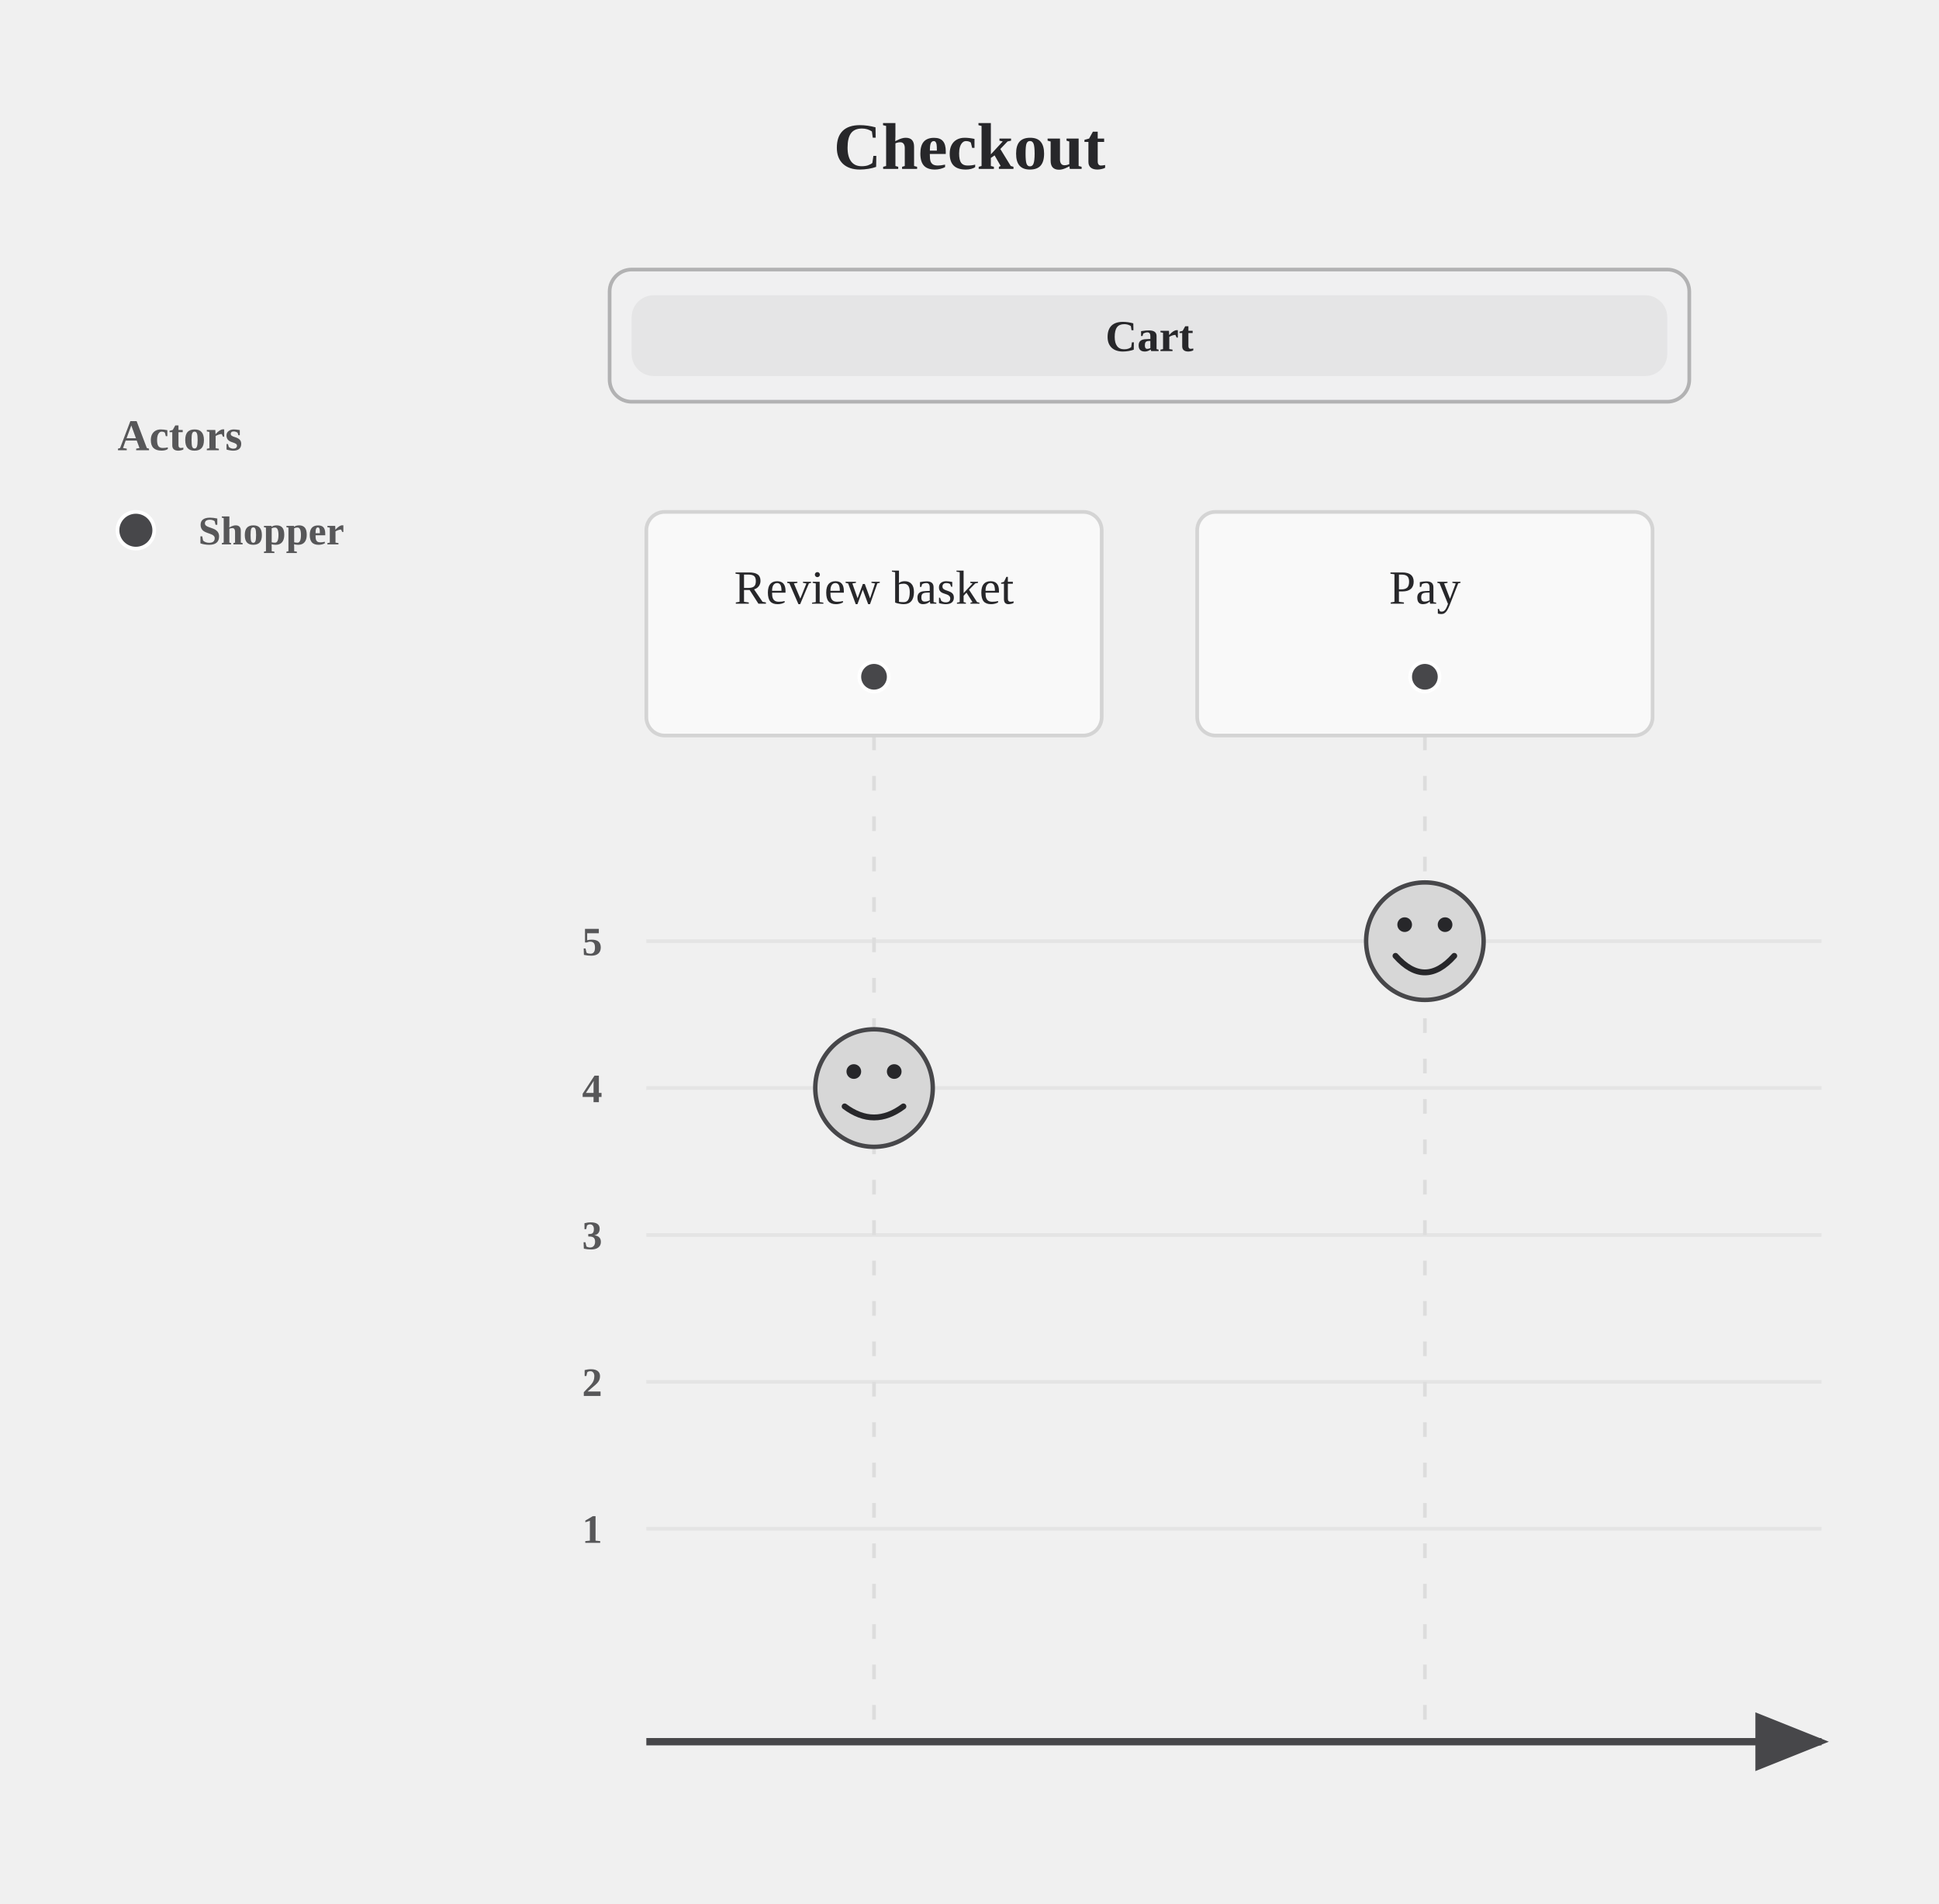
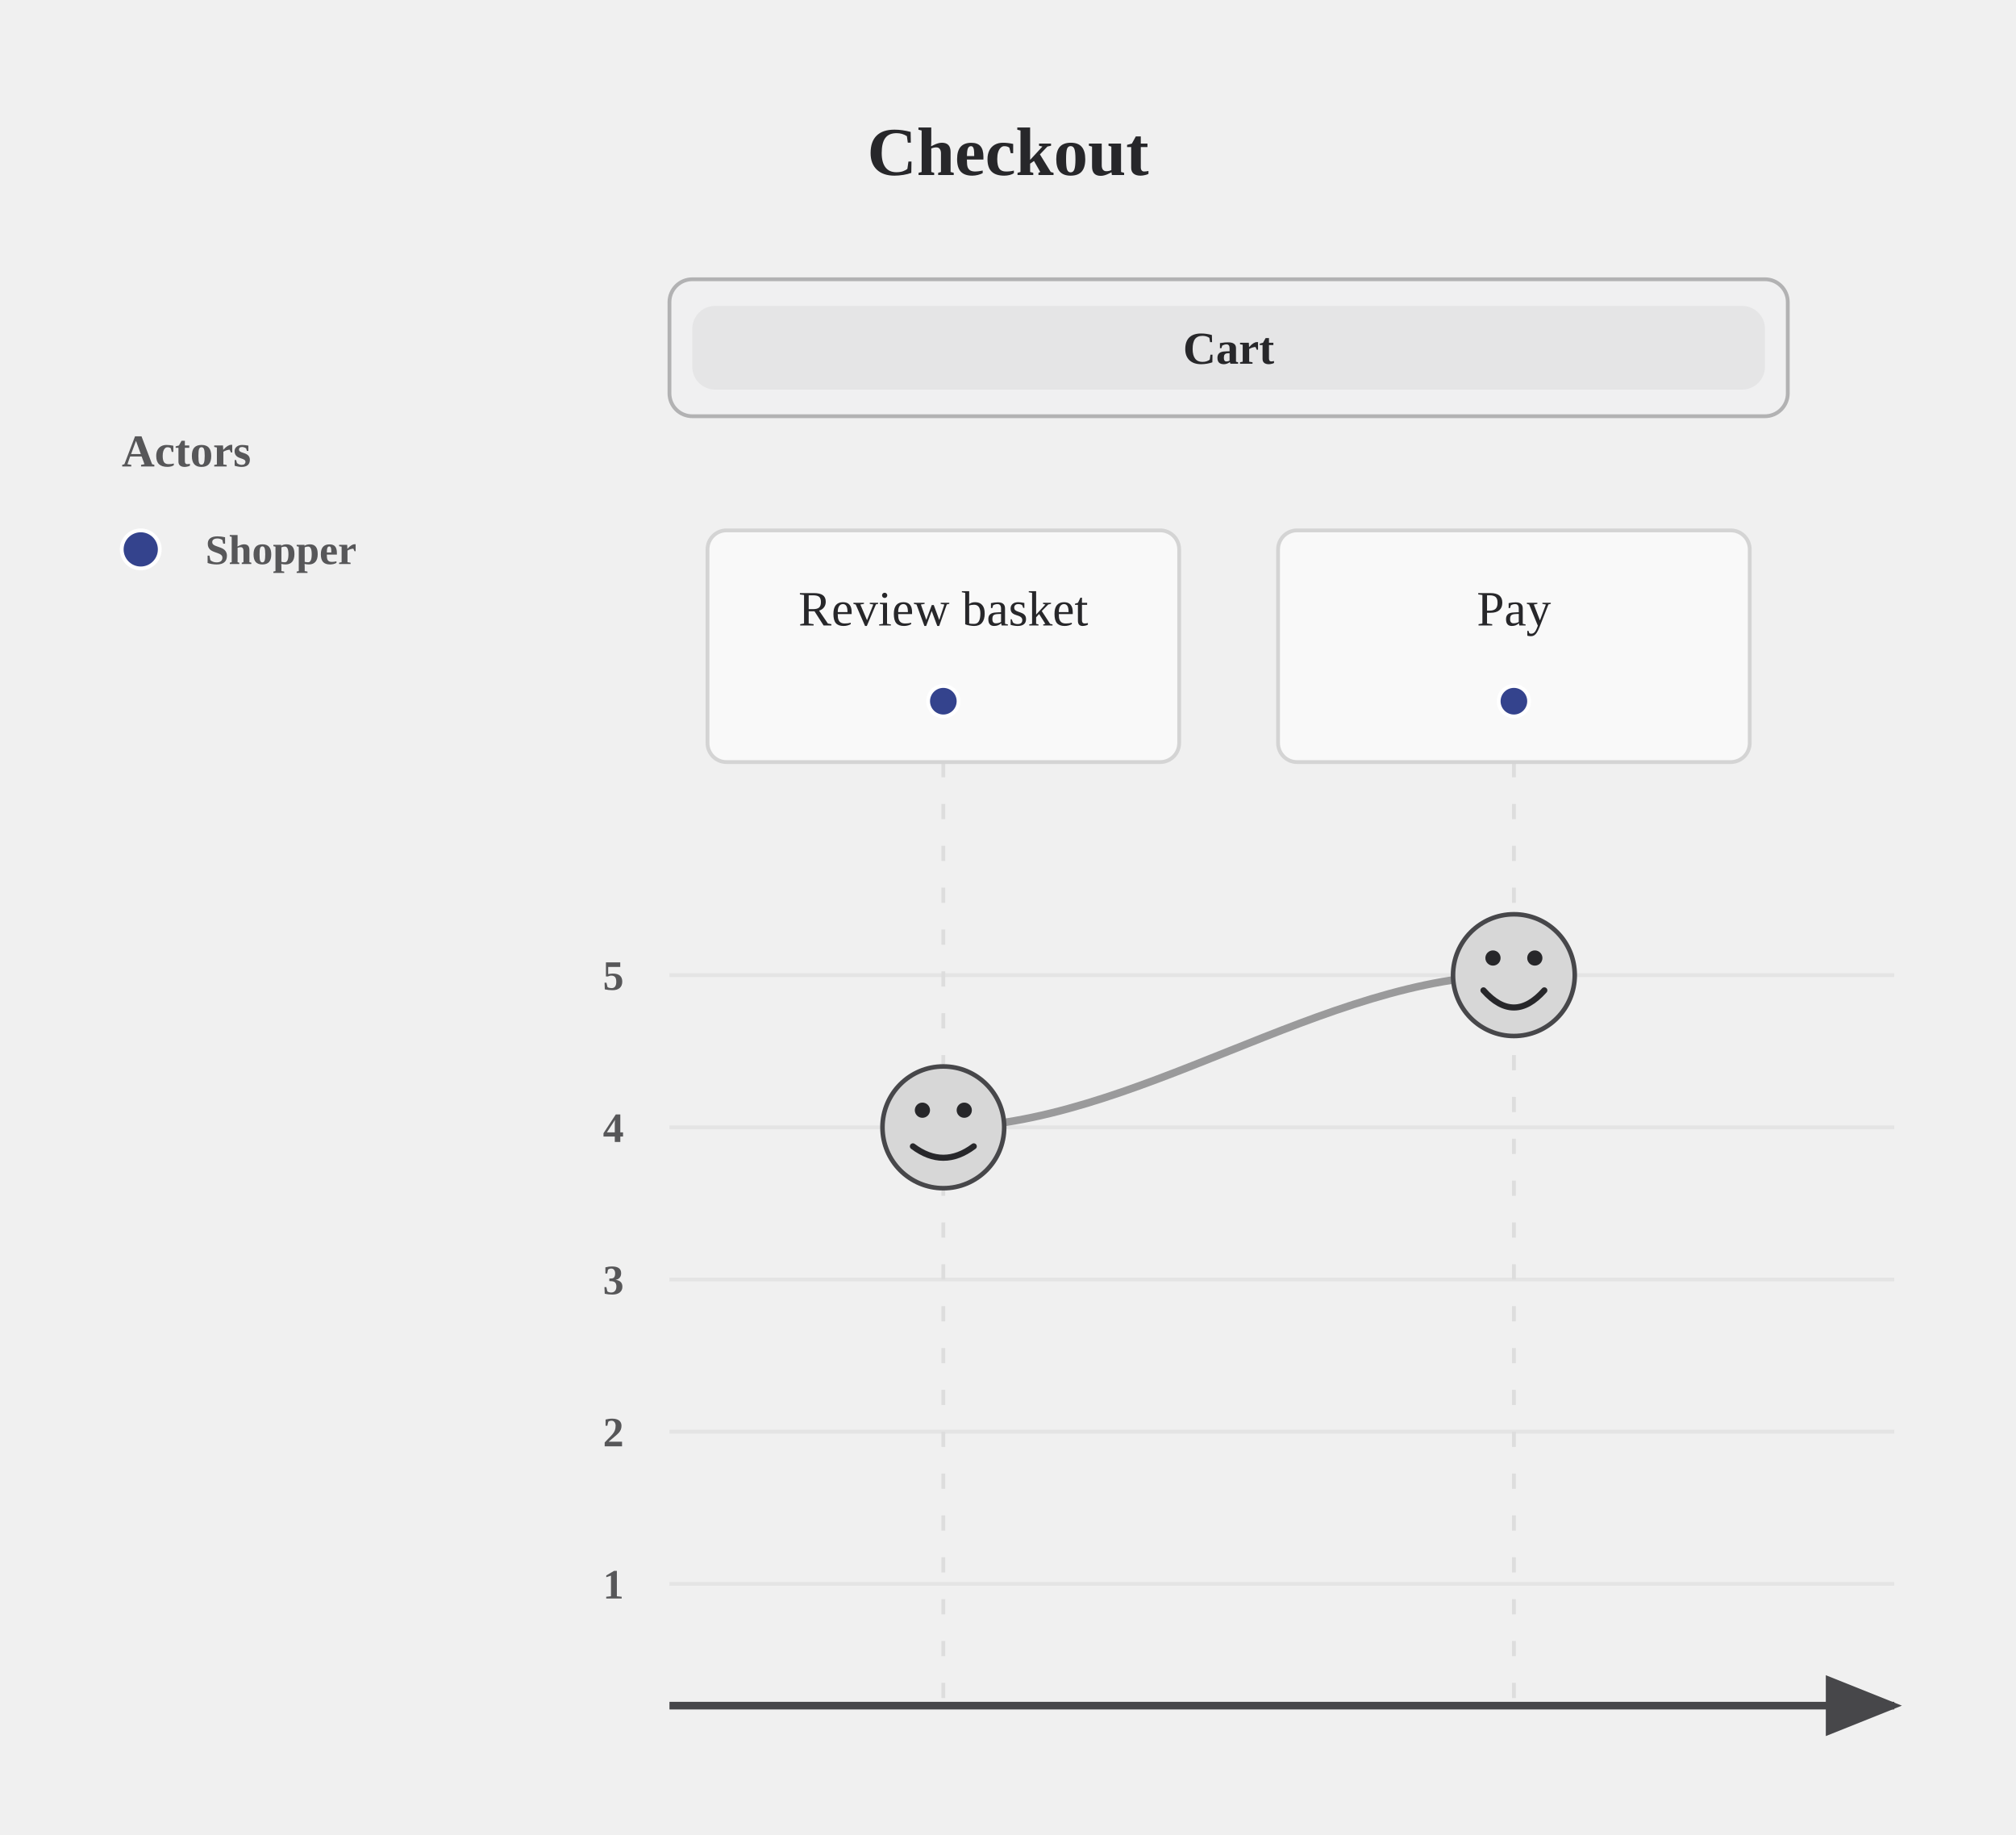
- <svg xmlns="http://www.w3.org/2000/svg" viewBox="0 0 528 518.3" width="528" height="518.3" style="--bg:#FFFFFF;--fg:#27272A;--font:Inter;background:#FFFFFF" role="img" aria-roledescription="user journey" aria-labelledby="char-journey-journey-10gr4c1-title">
+ <svg xmlns="http://www.w3.org/2000/svg" viewBox="0 0 530 482.3" width="530" height="482.3" style="--bg:#FFFFFF;--fg:#27272A;--font:Inter;background:#FFFFFF" role="img" aria-roledescription="user journey" aria-labelledby="char-journey-journey-4ni3mk-title">
  <style>
  text { font-family: var(--font, 'Inter'), system-ui, sans-serif; }
  svg {
    /* Derived from --bg and --fg (overridable via --line, --accent, etc.) */
    --_text:          #27272A;
    --_text-sec:      #575759;
    --_text-muted:    #707072;
    --_text-faint:    #8a8a8c;
    --_line:          #939395;
    --_arrow:         #47474a;
    --_node-fill:     #f9f9f9;
    --_node-stroke:   #d4d4d4;
    --_group-fill:    #FFFFFF;
    --_group-hdr:     #f4f4f4;
    --_inner-stroke:  #e5e5e5;
    --_key-badge:     #e9e9ea;
  }
</style>
  <defs>
-     <marker id="char-journey-journey-10gr4c1-arrowhead" markerWidth="10" markerHeight="8" refX="9" refY="4" orient="auto">
+     <marker id="char-journey-journey-4ni3mk-arrowhead" markerWidth="10" markerHeight="8" refX="9" refY="4" orient="auto">
      <path d="M0,0 L10,4 L0,8 Z" fill="#47474a" />
    </marker>
  </defs>
  <style>
  .journey-title { fill: #27272A; }
  .journey-section-bg { fill: #f0f0f1; stroke: #d4d4d4; stroke-width: 1; }
  .journey-section-0 { fill: #f0f0f1; stroke: #b2b2b3; }
-   .journey-section-1 { fill: #ecedf4; stroke: #adb2d3; }
-   .journey-section-2 { fill: #f5f3fb; stroke: #d3ccf0; }
-   .journey-section-3 { fill: #ebecf1; stroke: #a9b0c4; }
-   .journey-section-4 { fill: #f9f7fd; stroke: #e6dcf5; }
-   .journey-section-5 { fill: #ebedf1; stroke: #a9b4c4; }
  .journey-section-label-band { fill: #e5e5e6; stroke: none; }
  .journey-section-band-0 { fill: #e5e5e6; }
-   .journey-section-band-1 { fill: #dddfec; }
-   .journey-section-band-2 { fill: #edeaf9; }
-   .journey-section-band-3 { fill: #dbdee6; }
-   .journey-section-band-4 { fill: #f5f0fb; }
-   .journey-section-band-5 { fill: #dbdfe6; }
  .journey-section-label { fill: #27272A; }
  .journey-section-label-0 { fill: #27272A; }
-   .journey-section-label-1 { fill: #27272A; }
-   .journey-section-label-2 { fill: #27272A; }
-   .journey-section-label-3 { fill: #27272A; }
-   .journey-section-label-4 { fill: #27272A; }
-   .journey-section-label-5 { fill: #27272A; }
  .journey-task-box { fill: #f9f9f9; stroke: #d4d4d4; stroke-width: 1; }
  .journey-task-text { fill: #27272A; }
  .journey-track { stroke: #dddddd; stroke-width: 1; stroke-dasharray: 4 7; }
+   .journey-curve { fill: none; stroke: #9a9a9b; stroke-width: 2; stroke-linecap: round; }
  .journey-guide { stroke: #e4e4e4; stroke-width: 1; }
  .journey-score-label { fill: #575759; }
  .journey-baseline { stroke: #47474a; stroke-width: 2; }
  .journey-score-face { fill: #d7d7d7; stroke: #47474a; stroke-width: 1.2; }
  .journey-face-eye { fill: #27272A; }
  .journey-face-mouth { fill: none; stroke: #27272A; stroke-width: 1.6; stroke-linecap: round; }
  .journey-actor-legend-title { fill: #575759; }
  .journey-actor-legend-text { fill: #575759; }
  .journey-actor-dot { stroke: #FFFFFF; stroke-width: 1; }
-   .journey-actor-0 { fill: #47474a; }
-   .journey-actor-1 { fill: #28358a; }
-   .journey-actor-2 { fill: #8c79d8; }
-   .journey-actor-3 { fill: #1d2f63; }
-   .journey-actor-4 { fill: #bea4e5; }
-   .journey-actor-5 { fill: #1d3963; }
-   .journey-actor-6 { fill: #cda8e6; }
-   .journey-actor-7 { fill: #1d4263; }
+   .journey-actor-0 { fill: #34438d; }
</style>
  <g class="journey-score-guide" data-score-min="1" data-score-max="5">
-     <line class="journey-guide" x1="176" y1="256.3" x2="496" y2="256.3" />
+     <line class="journey-guide" x1="176" y1="256.3" x2="498" y2="256.3" />
    <text x="164" y="256.3" class="journey-score-label" text-anchor="end" font-size="11" font-weight="600" dy="3.85">5</text>
-     <line class="journey-guide" x1="176" y1="296.3" x2="496" y2="296.3" />
+     <line class="journey-guide" x1="176" y1="296.3" x2="498" y2="296.3" />
    <text x="164" y="296.3" class="journey-score-label" text-anchor="end" font-size="11" font-weight="600" dy="3.85">4</text>
-     <line class="journey-guide" x1="176" y1="336.3" x2="496" y2="336.3" />
+     <line class="journey-guide" x1="176" y1="336.3" x2="498" y2="336.3" />
    <text x="164" y="336.3" class="journey-score-label" text-anchor="end" font-size="11" font-weight="600" dy="3.85">3</text>
-     <line class="journey-guide" x1="176" y1="376.3" x2="496" y2="376.3" />
+     <line class="journey-guide" x1="176" y1="376.3" x2="498" y2="376.3" />
    <text x="164" y="376.3" class="journey-score-label" text-anchor="end" font-size="11" font-weight="600" dy="3.85">2</text>
-     <line class="journey-guide" x1="176" y1="416.3" x2="496" y2="416.3" />
+     <line class="journey-guide" x1="176" y1="416.3" x2="498" y2="416.3" />
    <text x="164" y="416.3" class="journey-score-label" text-anchor="end" font-size="11" font-weight="600" dy="3.85">1</text>
-     <line class="journey-baseline" x1="176" y1="474.3" x2="496" y2="474.3" marker-end="url(#char-journey-journey-10gr4c1-arrowhead)" />
+     <line class="journey-baseline" x1="176" y1="448.3" x2="498" y2="448.3" marker-end="url(#char-journey-journey-4ni3mk-arrowhead)" />
  </g>
  <g class="journey-actor-legend">
    <text x="32" y="118.4" class="journey-actor-legend-title" text-anchor="start" font-size="12" font-weight="600" dy="4.2">Actors</text>
    <circle class="journey-actor-dot journey-actor-0" data-actor="Shopper" cx="37" cy="144.4" r="5" />
    <text x="54" y="144.4" class="journey-actor-legend-text" text-anchor="start" font-size="11" font-weight="600" dy="3.85">Shopper</text>
  </g>
  <g class="journey-section" data-id="section-0" data-label="Cart">
-     <rect class="journey-section-bg journey-section-0" x="166" y="73.4" width="294" height="36" rx="6" ry="6" />
-     <rect class="journey-section-label-band journey-section-band-0" x="172" y="80.4" width="282" height="22" rx="6" ry="6" />
-     <text x="313" y="91.4" class="journey-section-label journey-section-label-0" text-anchor="middle" font-size="12" font-weight="600" dy="4.2">Cart</text>
+     <rect class="journey-section-bg journey-section-0" x="176" y="73.4" width="294" height="36" rx="6" ry="6" />
+     <rect class="journey-section-label-band journey-section-band-0" x="182" y="80.4" width="282" height="22" rx="6" ry="6" />
+     <text x="323" y="91.4" class="journey-section-label journey-section-label-0" text-anchor="middle" font-size="12" font-weight="600" dy="4.2">Cart</text>
  </g>
+   <path class="journey-curve" d="M248,296.3 C298,296.3 348,256.3 398,256.3" />
  <g class="journey-task" data-id="task-0" data-score="4" data-section="Cart" data-actors="Shopper">
-     <line class="journey-track" x1="238" y1="200.3" x2="238" y2="474.3" />
-     <rect class="journey-task-box" x="176" y="139.4" width="124" height="60.9" rx="5" ry="5" />
-     <text x="238" y="159.85" class="journey-task-text" text-anchor="middle" font-size="13" font-weight="500" dy="4.55">Review basket</text>
-     <circle class="journey-actor-dot journey-actor-0" data-actor="Shopper" cx="238" cy="184.3" r="4" />
+     <line class="journey-track" x1="248" y1="200.3" x2="248" y2="448.3" />
+     <rect class="journey-task-box" x="186" y="139.4" width="124" height="60.9" rx="5" ry="5" />
+     <text x="248" y="159.85" class="journey-task-text" text-anchor="middle" font-size="13" font-weight="500" dy="4.55">Review basket</text>
+     <circle class="journey-actor-dot journey-actor-0" data-actor="Shopper" cx="248" cy="184.3" r="4" />
    <g class="journey-score-marker" data-score="4">
-       <circle class="journey-score-face" cx="238" cy="296.3" r="16" />
-       <circle class="journey-face-eye" cx="232.5" cy="291.8" r="2" />
-       <circle class="journey-face-eye" cx="243.5" cy="291.8" r="2" />
-       <path class="journey-face-mouth" d="M230,301.3 Q238,307.3 246,301.3" />
+       <circle class="journey-score-face" cx="248" cy="296.3" r="16" />
+       <circle class="journey-face-eye" cx="242.5" cy="291.8" r="2" />
+       <circle class="journey-face-eye" cx="253.5" cy="291.8" r="2" />
+       <path class="journey-face-mouth" d="M240,301.3 Q248,307.3 256,301.3" />
    </g>
  </g>
  <g class="journey-task" data-id="task-1" data-score="5" data-section="Cart" data-actors="Shopper">
-     <line class="journey-track" x1="388" y1="200.3" x2="388" y2="474.3" />
-     <rect class="journey-task-box" x="326" y="139.4" width="124" height="60.9" rx="5" ry="5" />
-     <text x="388" y="159.85" class="journey-task-text" text-anchor="middle" font-size="13" font-weight="500" dy="4.55">Pay</text>
-     <circle class="journey-actor-dot journey-actor-0" data-actor="Shopper" cx="388" cy="184.3" r="4" />
+     <line class="journey-track" x1="398" y1="200.3" x2="398" y2="448.3" />
+     <rect class="journey-task-box" x="336" y="139.4" width="124" height="60.9" rx="5" ry="5" />
+     <text x="398" y="159.85" class="journey-task-text" text-anchor="middle" font-size="13" font-weight="500" dy="4.55">Pay</text>
+     <circle class="journey-actor-dot journey-actor-0" data-actor="Shopper" cx="398" cy="184.3" r="4" />
    <g class="journey-score-marker" data-score="5">
-       <circle class="journey-score-face" cx="388" cy="256.3" r="16" />
-       <circle class="journey-face-eye" cx="382.5" cy="251.8" r="2" />
-       <circle class="journey-face-eye" cx="393.5" cy="251.8" r="2" />
-       <path class="journey-face-mouth" d="M380,260.3 Q388,269.3 396,260.3" />
+       <circle class="journey-score-face" cx="398" cy="256.3" r="16" />
+       <circle class="journey-face-eye" cx="392.5" cy="251.8" r="2" />
+       <circle class="journey-face-eye" cx="403.5" cy="251.8" r="2" />
+       <path class="journey-face-mouth" d="M390,260.3 Q398,269.3 406,260.3" />
    </g>
  </g>
-   <text x="264" y="39.7" class="journey-title" text-anchor="middle" font-size="18" font-weight="600" dy="6.3">Checkout</text>
+   <text x="265" y="39.7" class="journey-title" text-anchor="middle" font-size="18" font-weight="600" dy="6.3">Checkout</text>
</svg>
